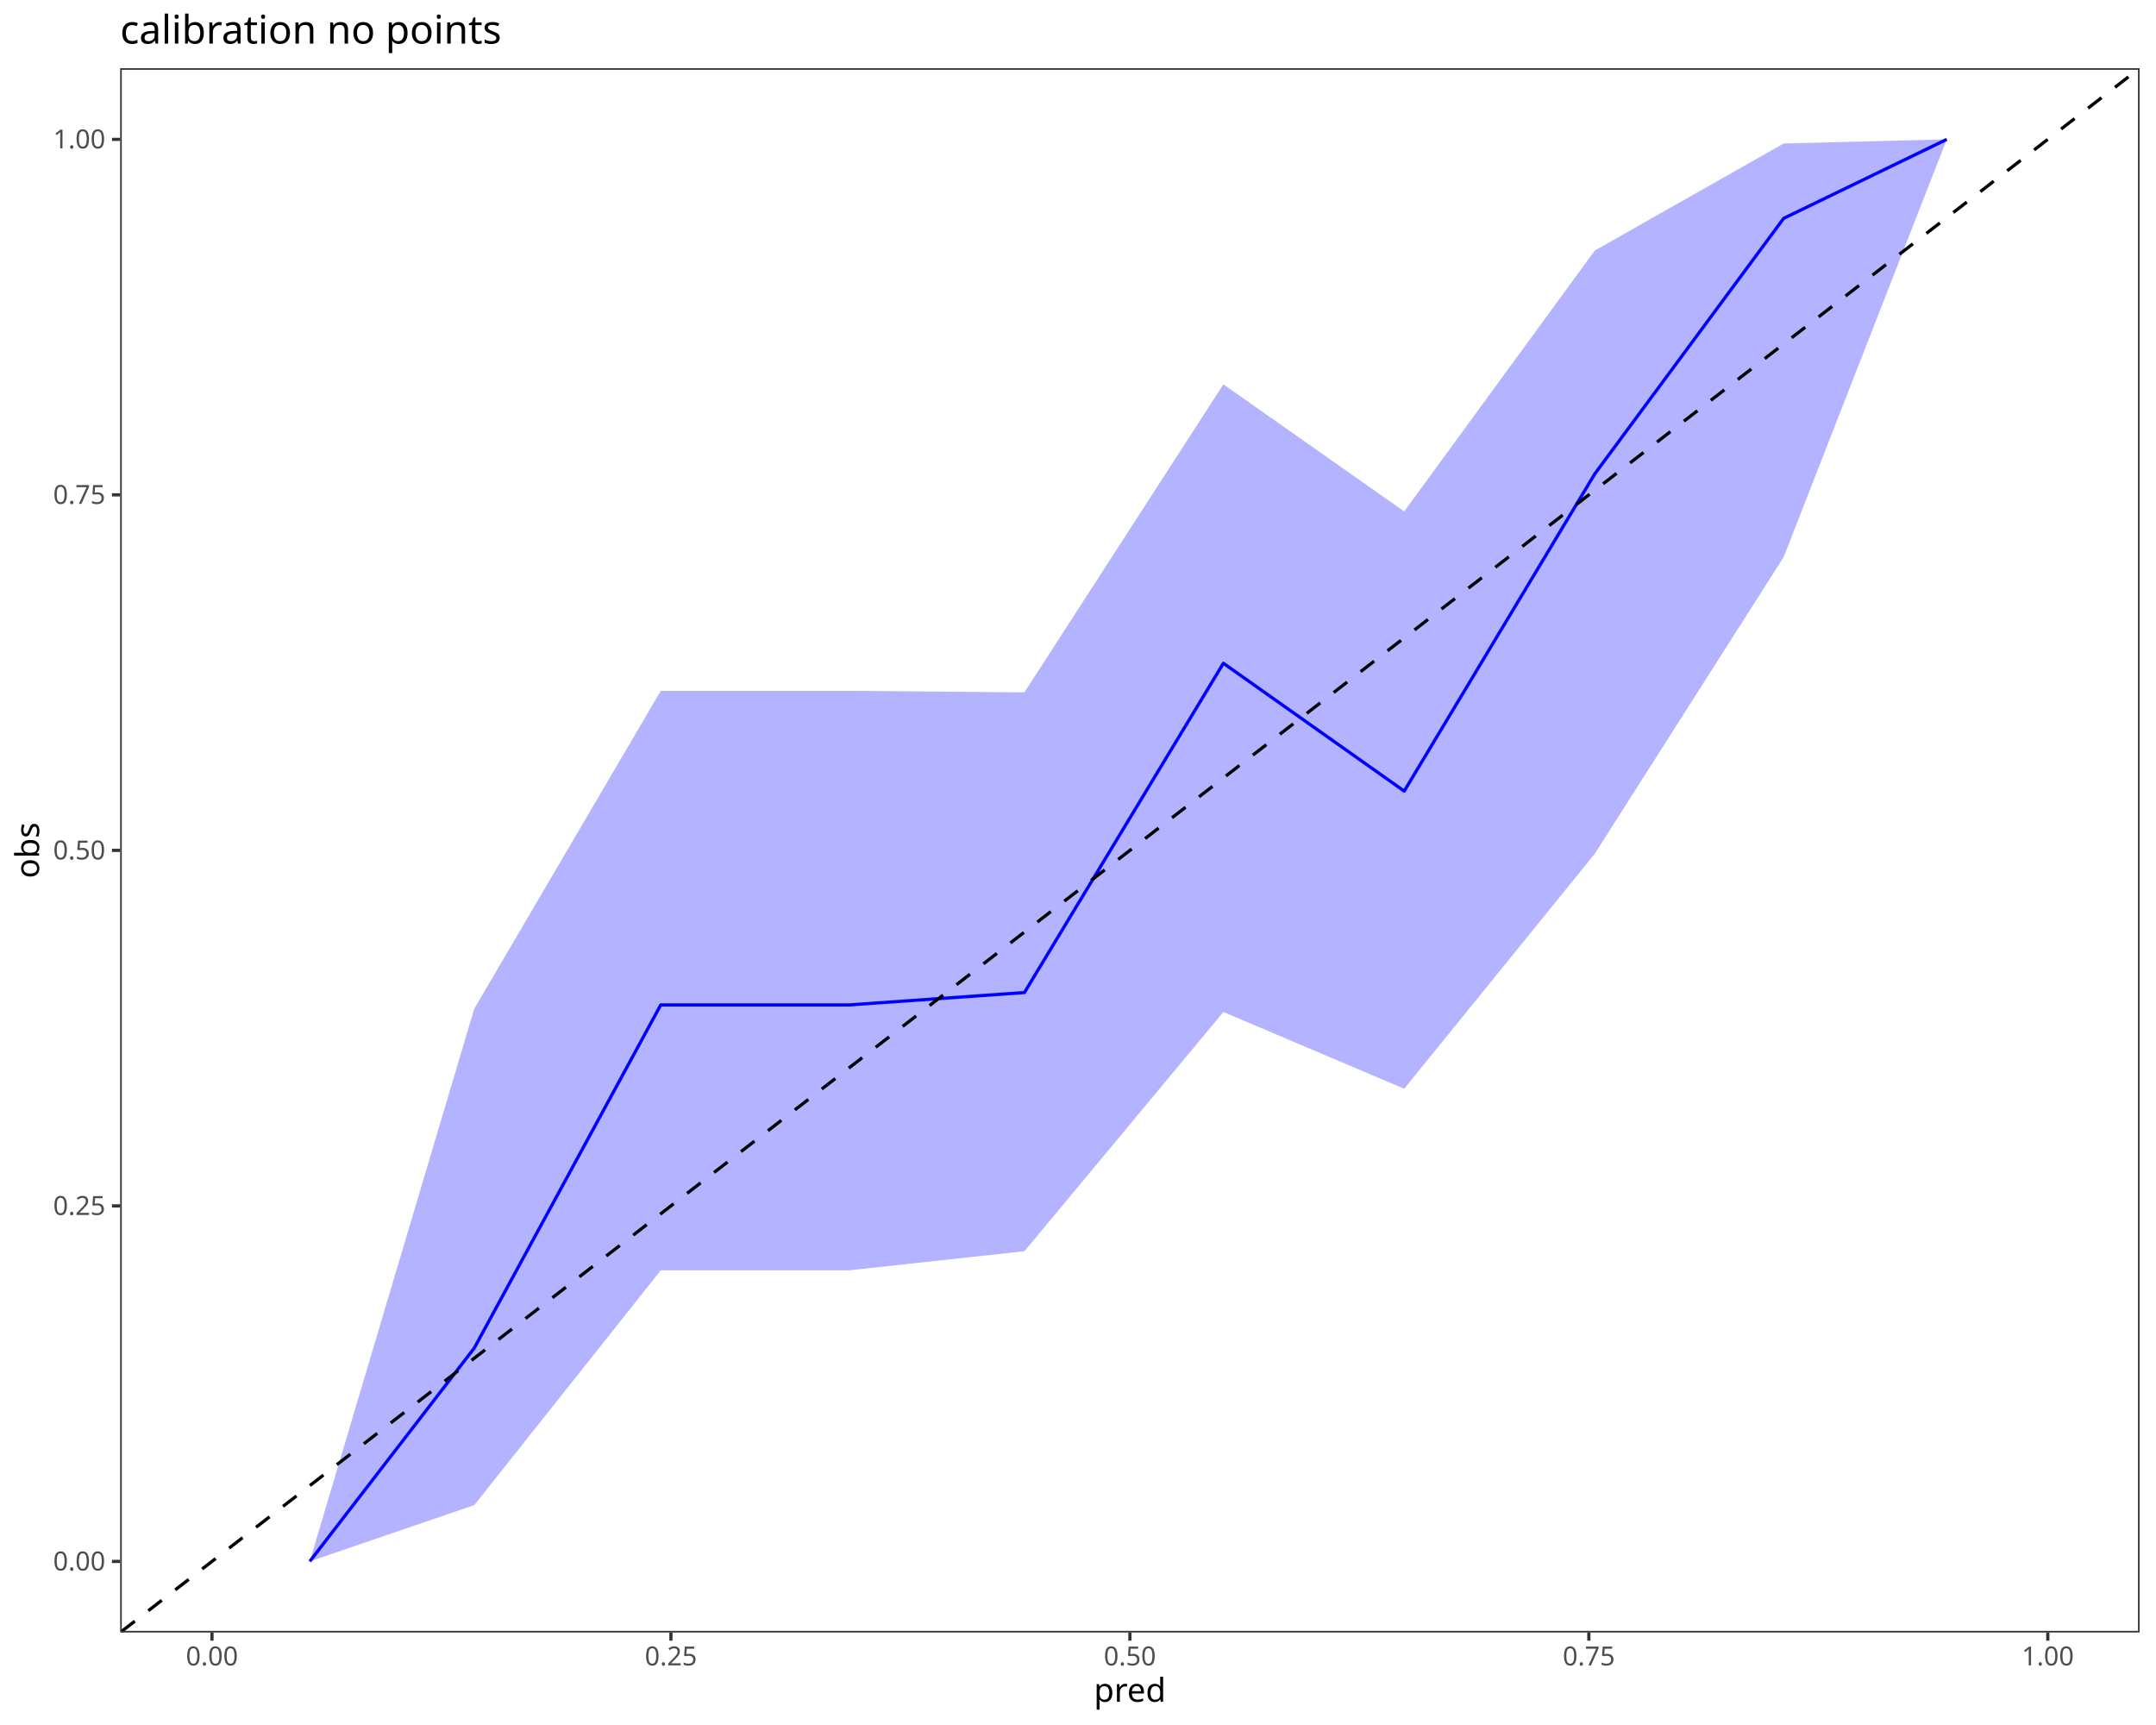
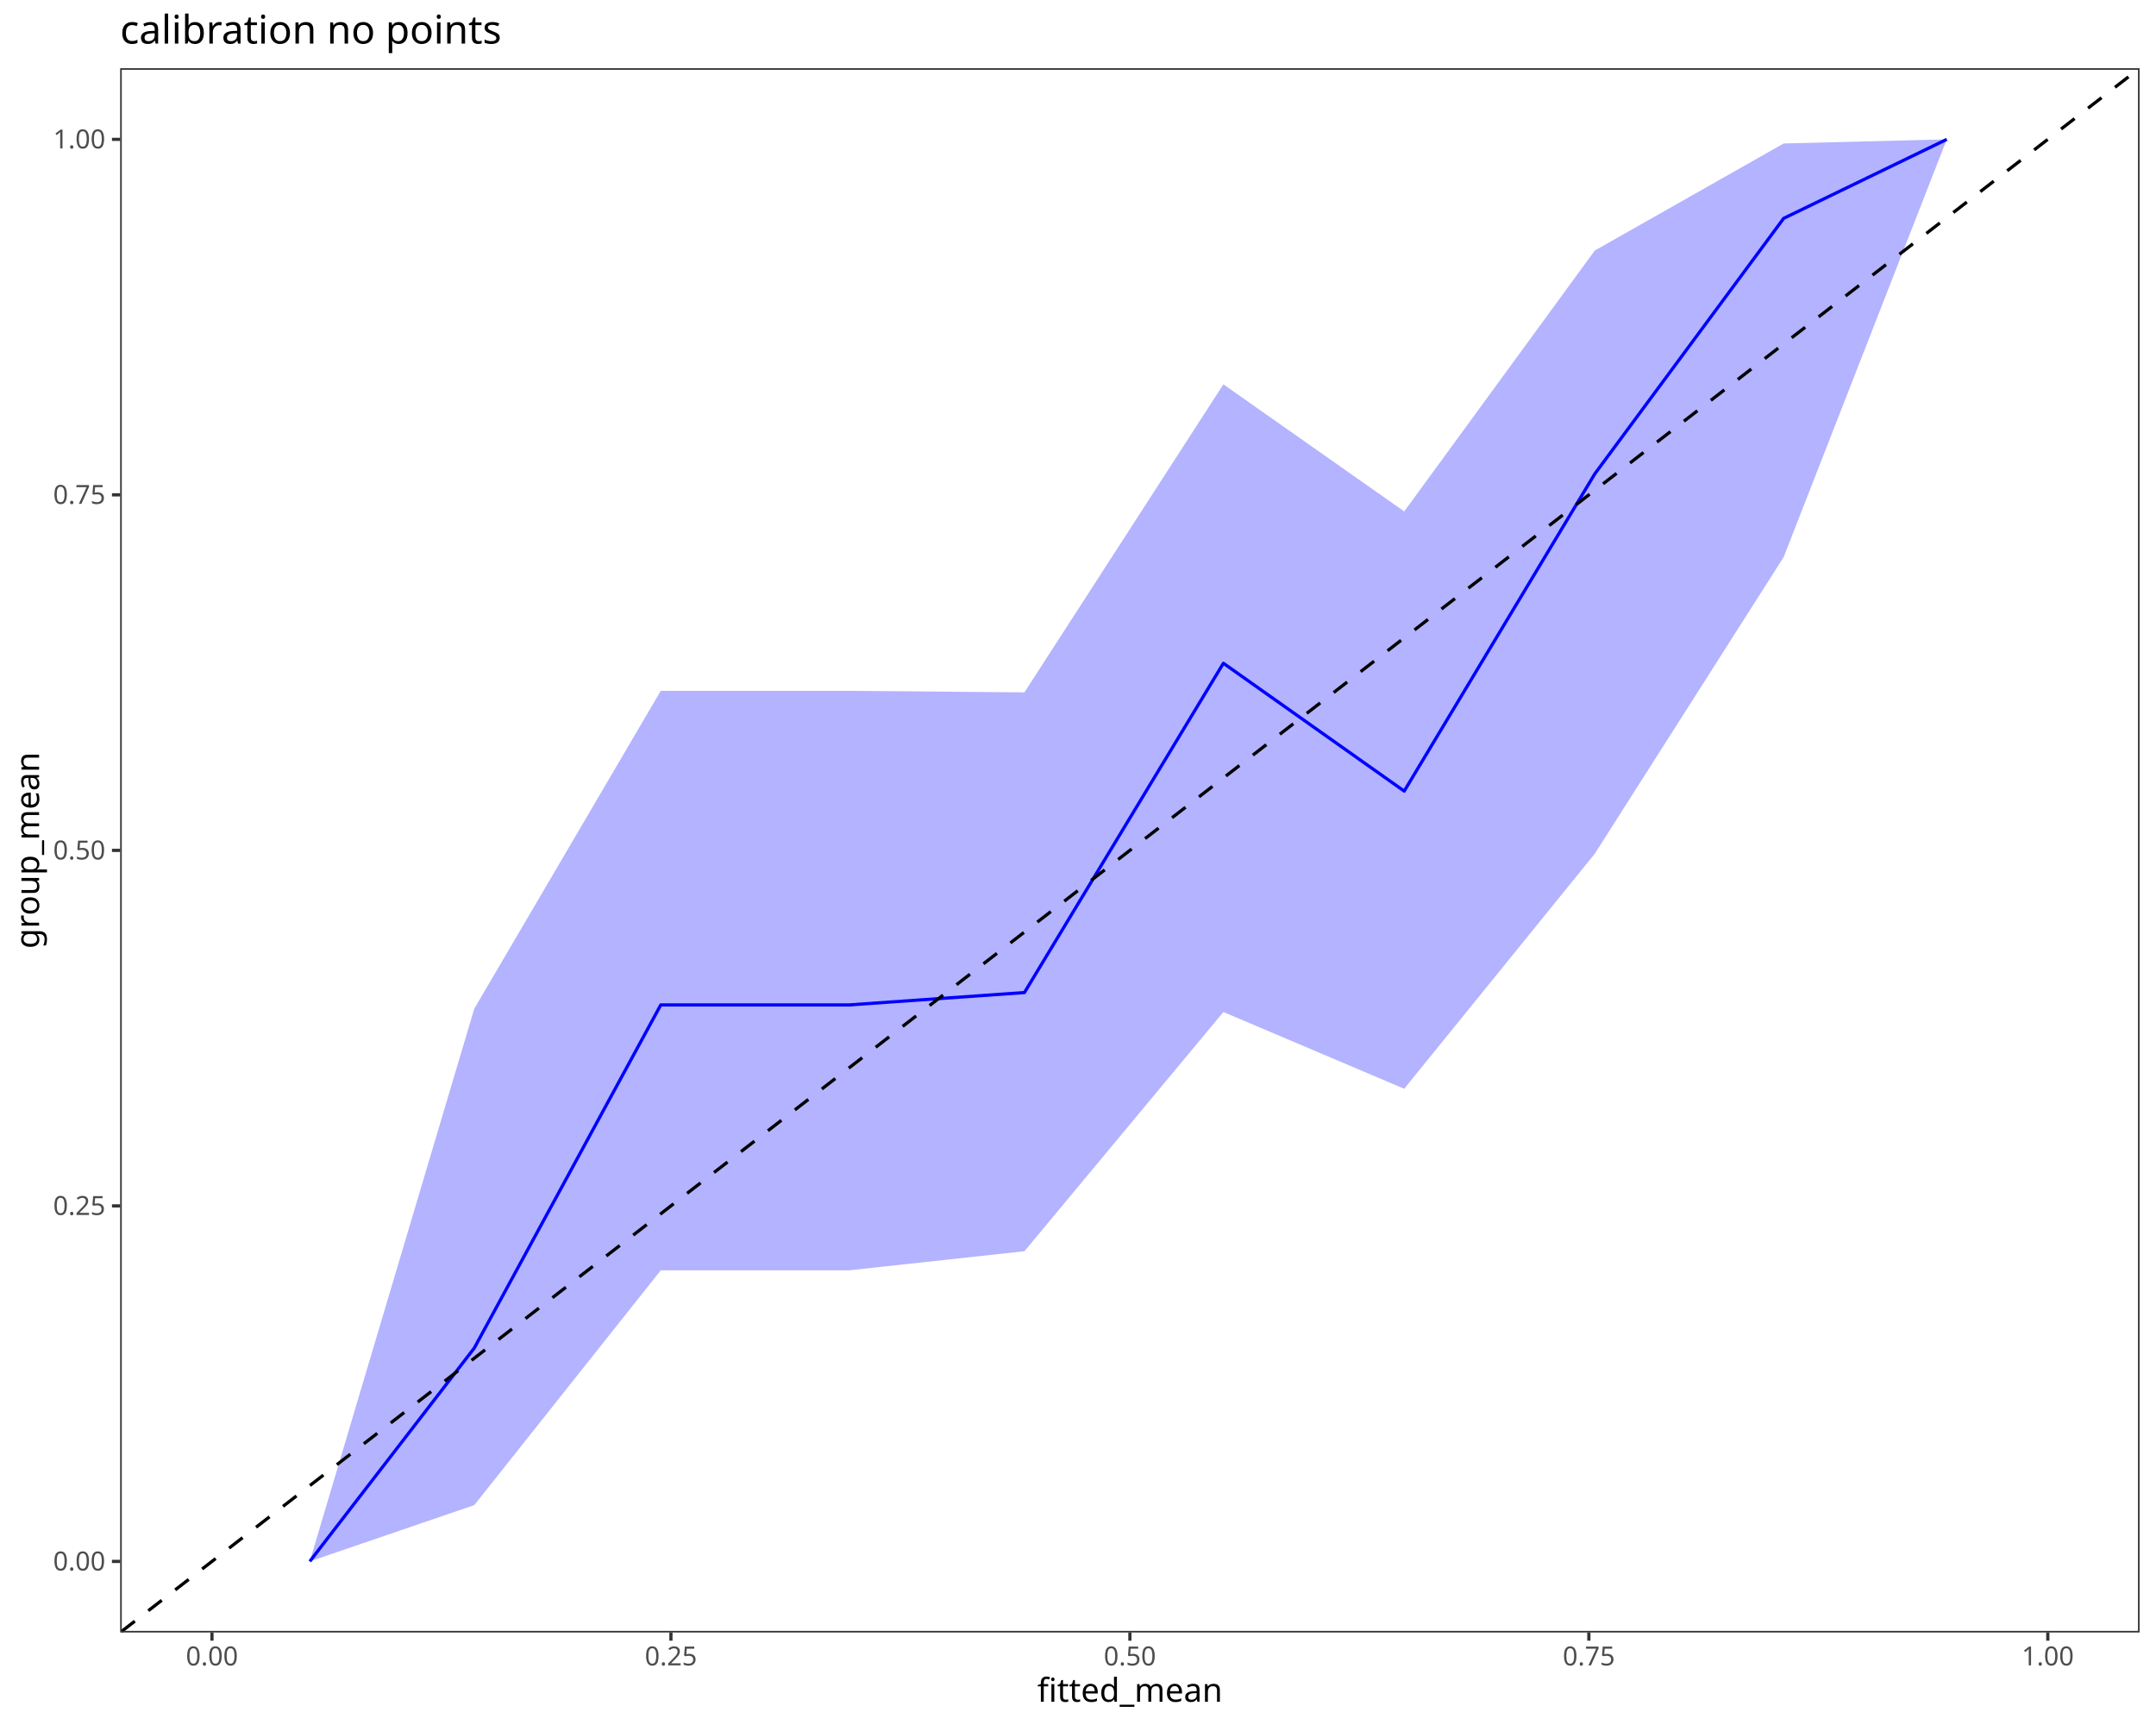
<svg xmlns="http://www.w3.org/2000/svg" class="svglite" data-engine-version="2.0" width="720.00pt" height="576.00pt" viewBox="0 0 720.00 576.00">
  <defs>
    <style type="text/css">
    .svglite line, .svglite polyline, .svglite polygon, .svglite path, .svglite rect, .svglite circle {
      fill: none;
      stroke: #000000;
      stroke-linecap: round;
      stroke-linejoin: round;
      stroke-miterlimit: 10.00;
    }
  </style>
  </defs>
  <rect width="100%" height="100%" style="stroke: none; fill: #FFFFFF;" />
  <defs>
    <clipPath id="cpMC4wMHw3MjAuMDB8MC4wMHw1NzYuMDA=">
      <rect x="0.00" y="0.00" width="720.00" height="576.00" />
    </clipPath>
  </defs>
  <g clip-path="url(#cpMC4wMHw3MjAuMDB8MC4wMHw1NzYuMDA=)">
    <rect x="0.00" y="0.00" width="720.00" height="576.00" style="stroke-width: 1.07; stroke: #FFFFFF; fill: #FFFFFF;" />
  </g>
  <defs>
    <clipPath id="cpNDAuMTN8NzE0LjUyfDIyLjc4fDU0NS4xMQ==">
      <rect x="40.13" y="22.78" width="674.39" height="522.33" />
    </clipPath>
  </defs>
  <g clip-path="url(#cpNDAuMTN8NzE0LjUyfDIyLjc4fDU0NS4xMQ==)">
    <rect x="40.13" y="22.78" width="674.39" height="522.33" style="stroke-width: 1.07; stroke: none; fill: #FFFFFF;" />
    <polygon points="103.45,521.37 158.38,336.83 220.66,230.68 283.49,230.68 342.11,231.19 408.55,128.34 468.94,170.77 532.57,83.67 595.66,47.91 650.13,46.53 650.13,46.53 595.66,186.01 532.57,285.08 468.94,363.55 408.55,337.92 342.11,417.80 283.49,424.18 220.66,424.18 158.38,502.58 103.45,521.37 " style="stroke-width: 0.00; stroke: none; stroke-linecap: butt; fill: #0000FF; fill-opacity: 0.30;" />
    <polyline points="103.45,521.37 158.38,336.83 220.66,230.68 283.49,230.68 342.11,231.19 408.55,128.34 468.94,170.77 532.57,83.67 595.66,47.91 650.13,46.53 " style="stroke-width: 1.07; stroke: none; stroke-linecap: butt;" />
    <polyline points="650.13,46.53 595.66,186.01 532.57,285.08 468.94,363.55 408.55,337.92 342.11,417.80 283.49,424.18 220.66,424.18 158.38,502.58 103.45,521.37 " style="stroke-width: 1.07; stroke: none; stroke-linecap: butt;" />
    <polyline points="103.45,521.37 158.38,450.14 220.66,335.56 283.49,335.56 342.11,331.43 408.55,221.47 468.94,264.16 532.57,158.25 595.66,72.91 650.13,46.53 " style="stroke-width: 1.07; stroke: #0000FF; stroke-linecap: butt;" />
    <line x1="-634.25" y1="1067.44" x2="1388.91" y2="-499.55" style="stroke-width: 1.07; stroke-dasharray: 5.69,5.69; stroke-linecap: butt;" />
    <rect x="40.13" y="22.78" width="674.39" height="522.33" style="stroke-width: 1.07; stroke: #333333;" />
  </g>
  <g clip-path="url(#cpMC4wMHw3MjAuMDB8MC4wMHw1NzYuMDA=)">
    <text x="35.20" y="524.40" text-anchor="end" style="font-size: 8.80px; fill: #4D4D4D; font-family: sans;" textLength="17.13px" lengthAdjust="spacingAndGlyphs">0.00</text>
    <text x="35.20" y="405.69" text-anchor="end" style="font-size: 8.80px; fill: #4D4D4D; font-family: sans;" textLength="17.13px" lengthAdjust="spacingAndGlyphs">0.25</text>
    <text x="35.20" y="286.98" text-anchor="end" style="font-size: 8.80px; fill: #4D4D4D; font-family: sans;" textLength="17.13px" lengthAdjust="spacingAndGlyphs">0.50</text>
    <text x="35.20" y="168.26" text-anchor="end" style="font-size: 8.80px; fill: #4D4D4D; font-family: sans;" textLength="17.13px" lengthAdjust="spacingAndGlyphs">0.75</text>
    <text x="35.20" y="49.55" text-anchor="end" style="font-size: 8.80px; fill: #4D4D4D; font-family: sans;" textLength="17.13px" lengthAdjust="spacingAndGlyphs">1.00</text>
    <polyline points="37.39,521.37 40.13,521.37 " style="stroke-width: 1.07; stroke: #333333; stroke-linecap: butt;" />
    <polyline points="37.39,402.66 40.13,402.66 " style="stroke-width: 1.07; stroke: #333333; stroke-linecap: butt;" />
    <polyline points="37.39,283.95 40.13,283.95 " style="stroke-width: 1.07; stroke: #333333; stroke-linecap: butt;" />
    <polyline points="37.39,165.24 40.13,165.24 " style="stroke-width: 1.07; stroke: #333333; stroke-linecap: butt;" />
    <polyline points="37.39,46.53 40.13,46.53 " style="stroke-width: 1.07; stroke: #333333; stroke-linecap: butt;" />
    <polyline points="70.79,547.85 70.79,545.11 " style="stroke-width: 1.07; stroke: #333333; stroke-linecap: butt;" />
    <polyline points="224.06,547.85 224.06,545.11 " style="stroke-width: 1.07; stroke: #333333; stroke-linecap: butt;" />
    <polyline points="377.33,547.85 377.33,545.11 " style="stroke-width: 1.07; stroke: #333333; stroke-linecap: butt;" />
    <polyline points="530.60,547.85 530.60,545.11 " style="stroke-width: 1.07; stroke: #333333; stroke-linecap: butt;" />
    <polyline points="683.87,547.85 683.87,545.11 " style="stroke-width: 1.07; stroke: #333333; stroke-linecap: butt;" />
    <text x="70.79" y="556.10" text-anchor="middle" style="font-size: 8.80px; fill: #4D4D4D; font-family: sans;" textLength="17.13px" lengthAdjust="spacingAndGlyphs">0.00</text>
    <text x="224.06" y="556.10" text-anchor="middle" style="font-size: 8.80px; fill: #4D4D4D; font-family: sans;" textLength="17.13px" lengthAdjust="spacingAndGlyphs">0.25</text>
    <text x="377.33" y="556.10" text-anchor="middle" style="font-size: 8.80px; fill: #4D4D4D; font-family: sans;" textLength="17.13px" lengthAdjust="spacingAndGlyphs">0.50</text>
    <text x="530.60" y="556.10" text-anchor="middle" style="font-size: 8.80px; fill: #4D4D4D; font-family: sans;" textLength="17.13px" lengthAdjust="spacingAndGlyphs">0.75</text>
    <text x="683.87" y="556.10" text-anchor="middle" style="font-size: 8.80px; fill: #4D4D4D; font-family: sans;" textLength="17.13px" lengthAdjust="spacingAndGlyphs">1.00</text>
-     <text x="377.33" y="568.24" text-anchor="middle" style="font-size: 11.00px; font-family: sans;" textLength="22.02px" lengthAdjust="spacingAndGlyphs">pred</text>
-     <text transform="translate(13.05,283.95) rotate(-90)" text-anchor="middle" style="font-size: 11.00px; font-family: sans;" textLength="17.74px" lengthAdjust="spacingAndGlyphs">obs</text>
+     <text x="377.33" y="568.24" text-anchor="middle" style="font-size: 11.00px; font-family: sans;" textLength="57.49px" lengthAdjust="spacingAndGlyphs">fitted_mean</text>
+     <text transform="translate(13.05,283.95) rotate(-90)" text-anchor="middle" style="font-size: 11.00px; font-family: sans;" textLength="61.78px" lengthAdjust="spacingAndGlyphs">group_mean</text>
    <text x="40.13" y="14.56" style="font-size: 13.20px; font-family: sans;" textLength="117.41px" lengthAdjust="spacingAndGlyphs">calibration no points</text>
  </g>
</svg>
